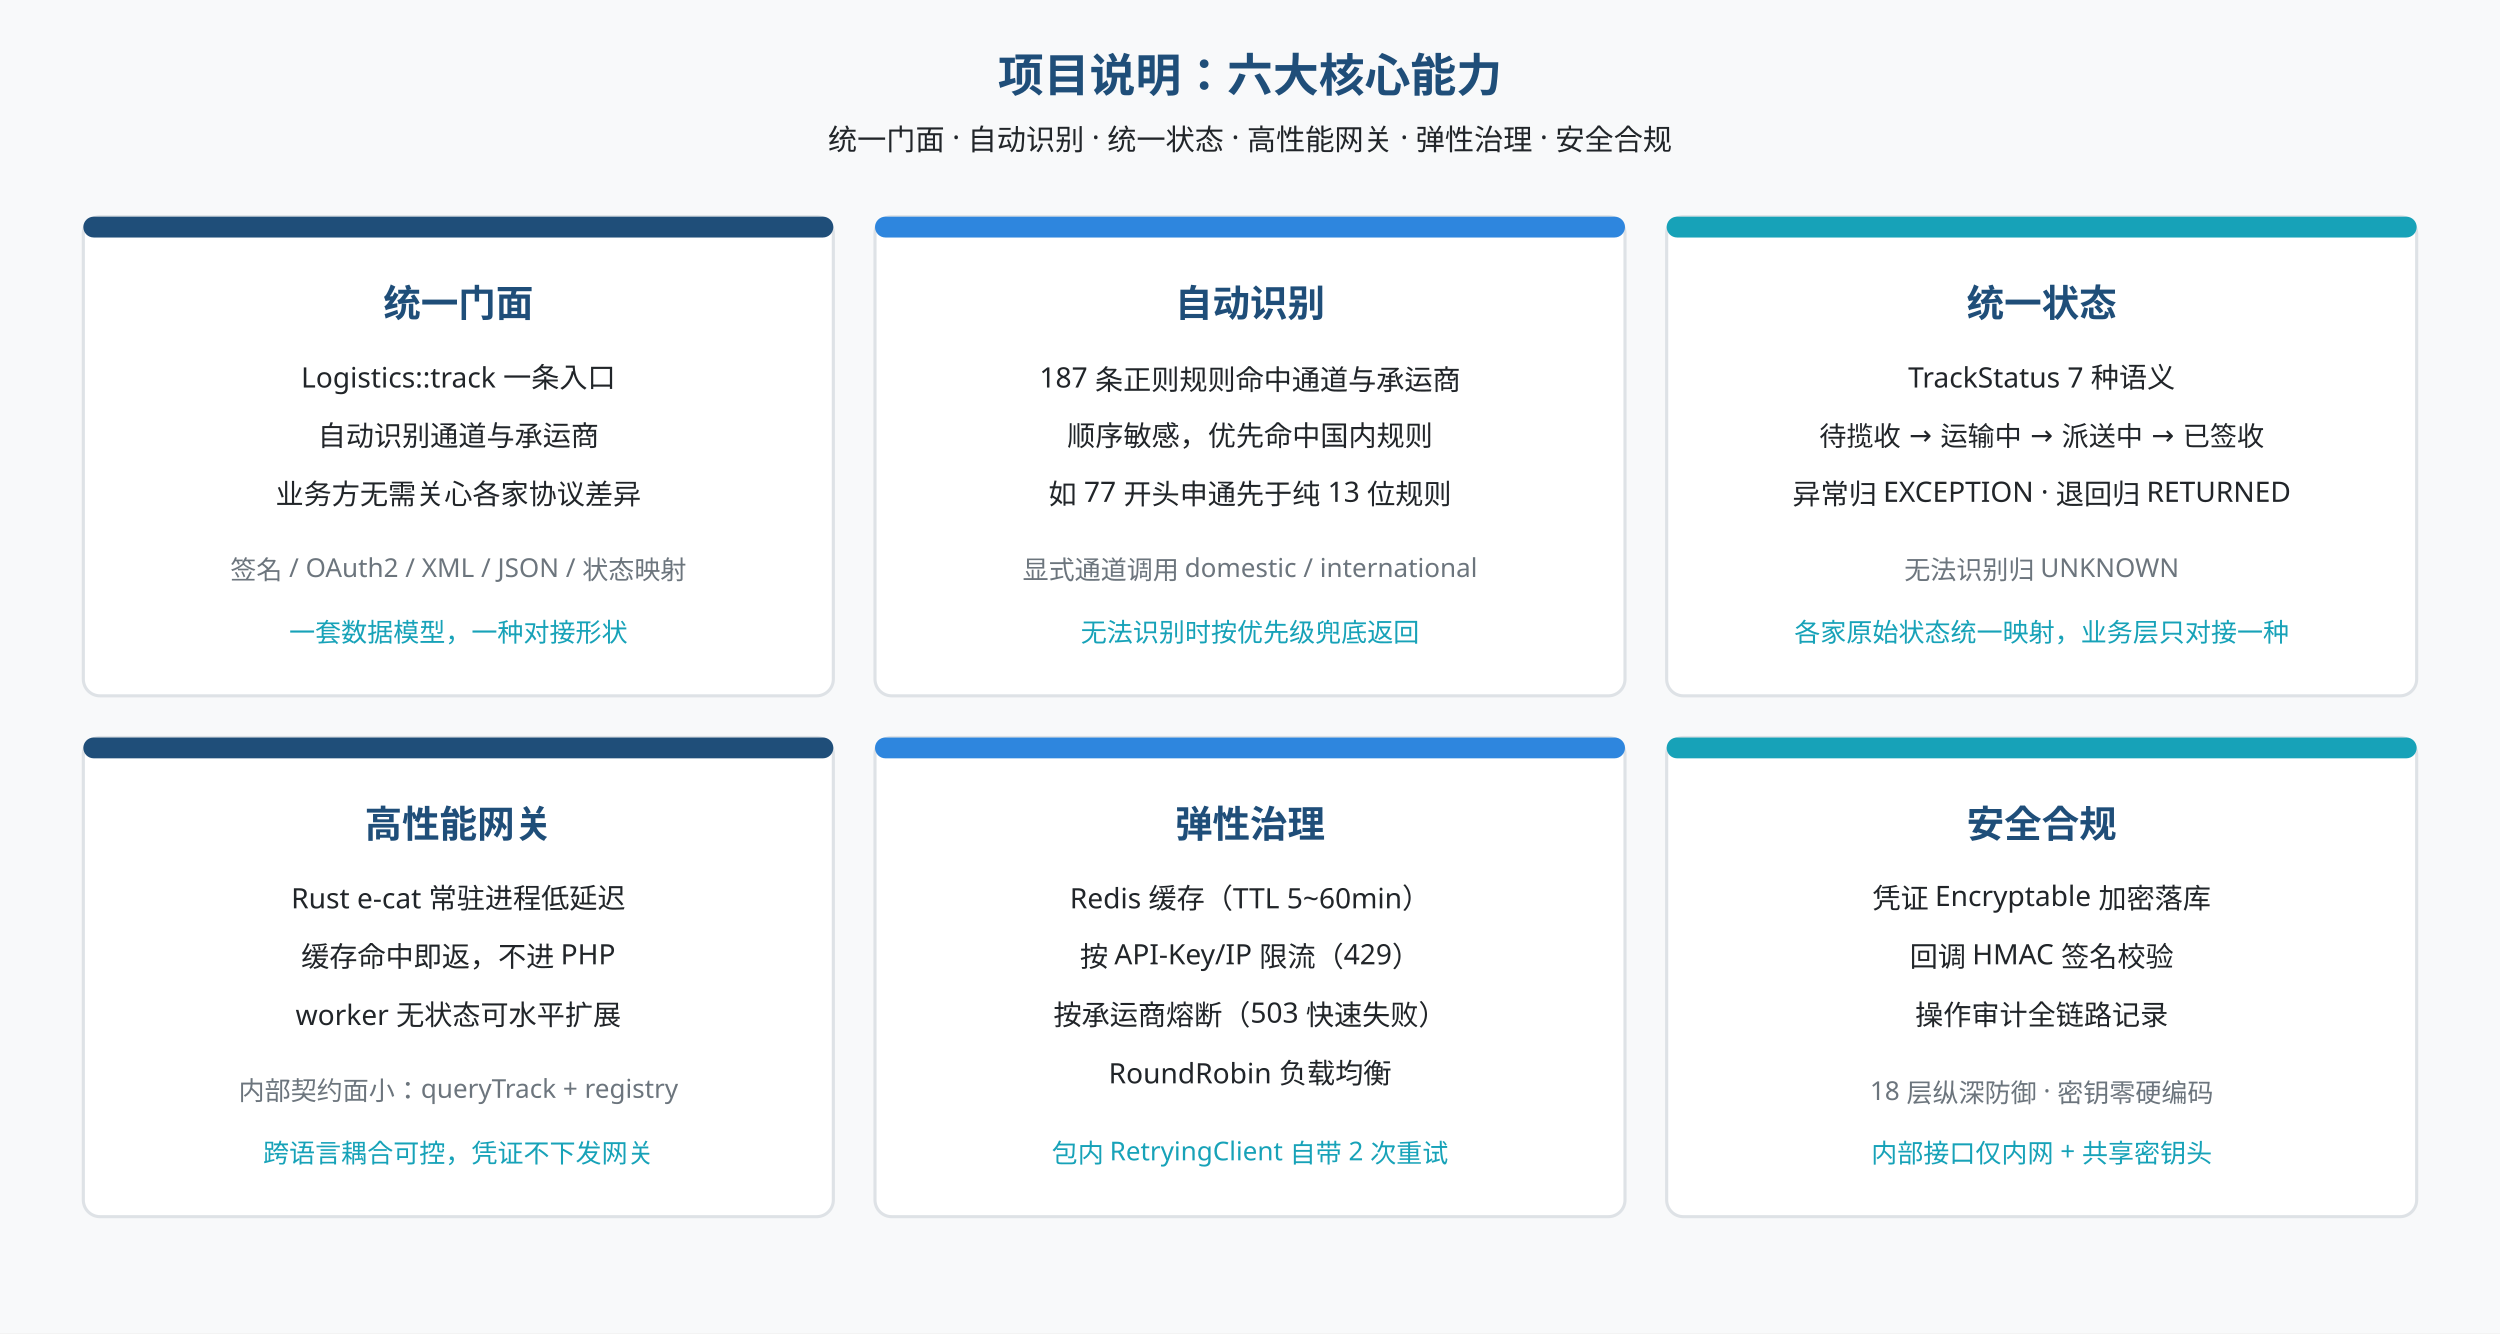
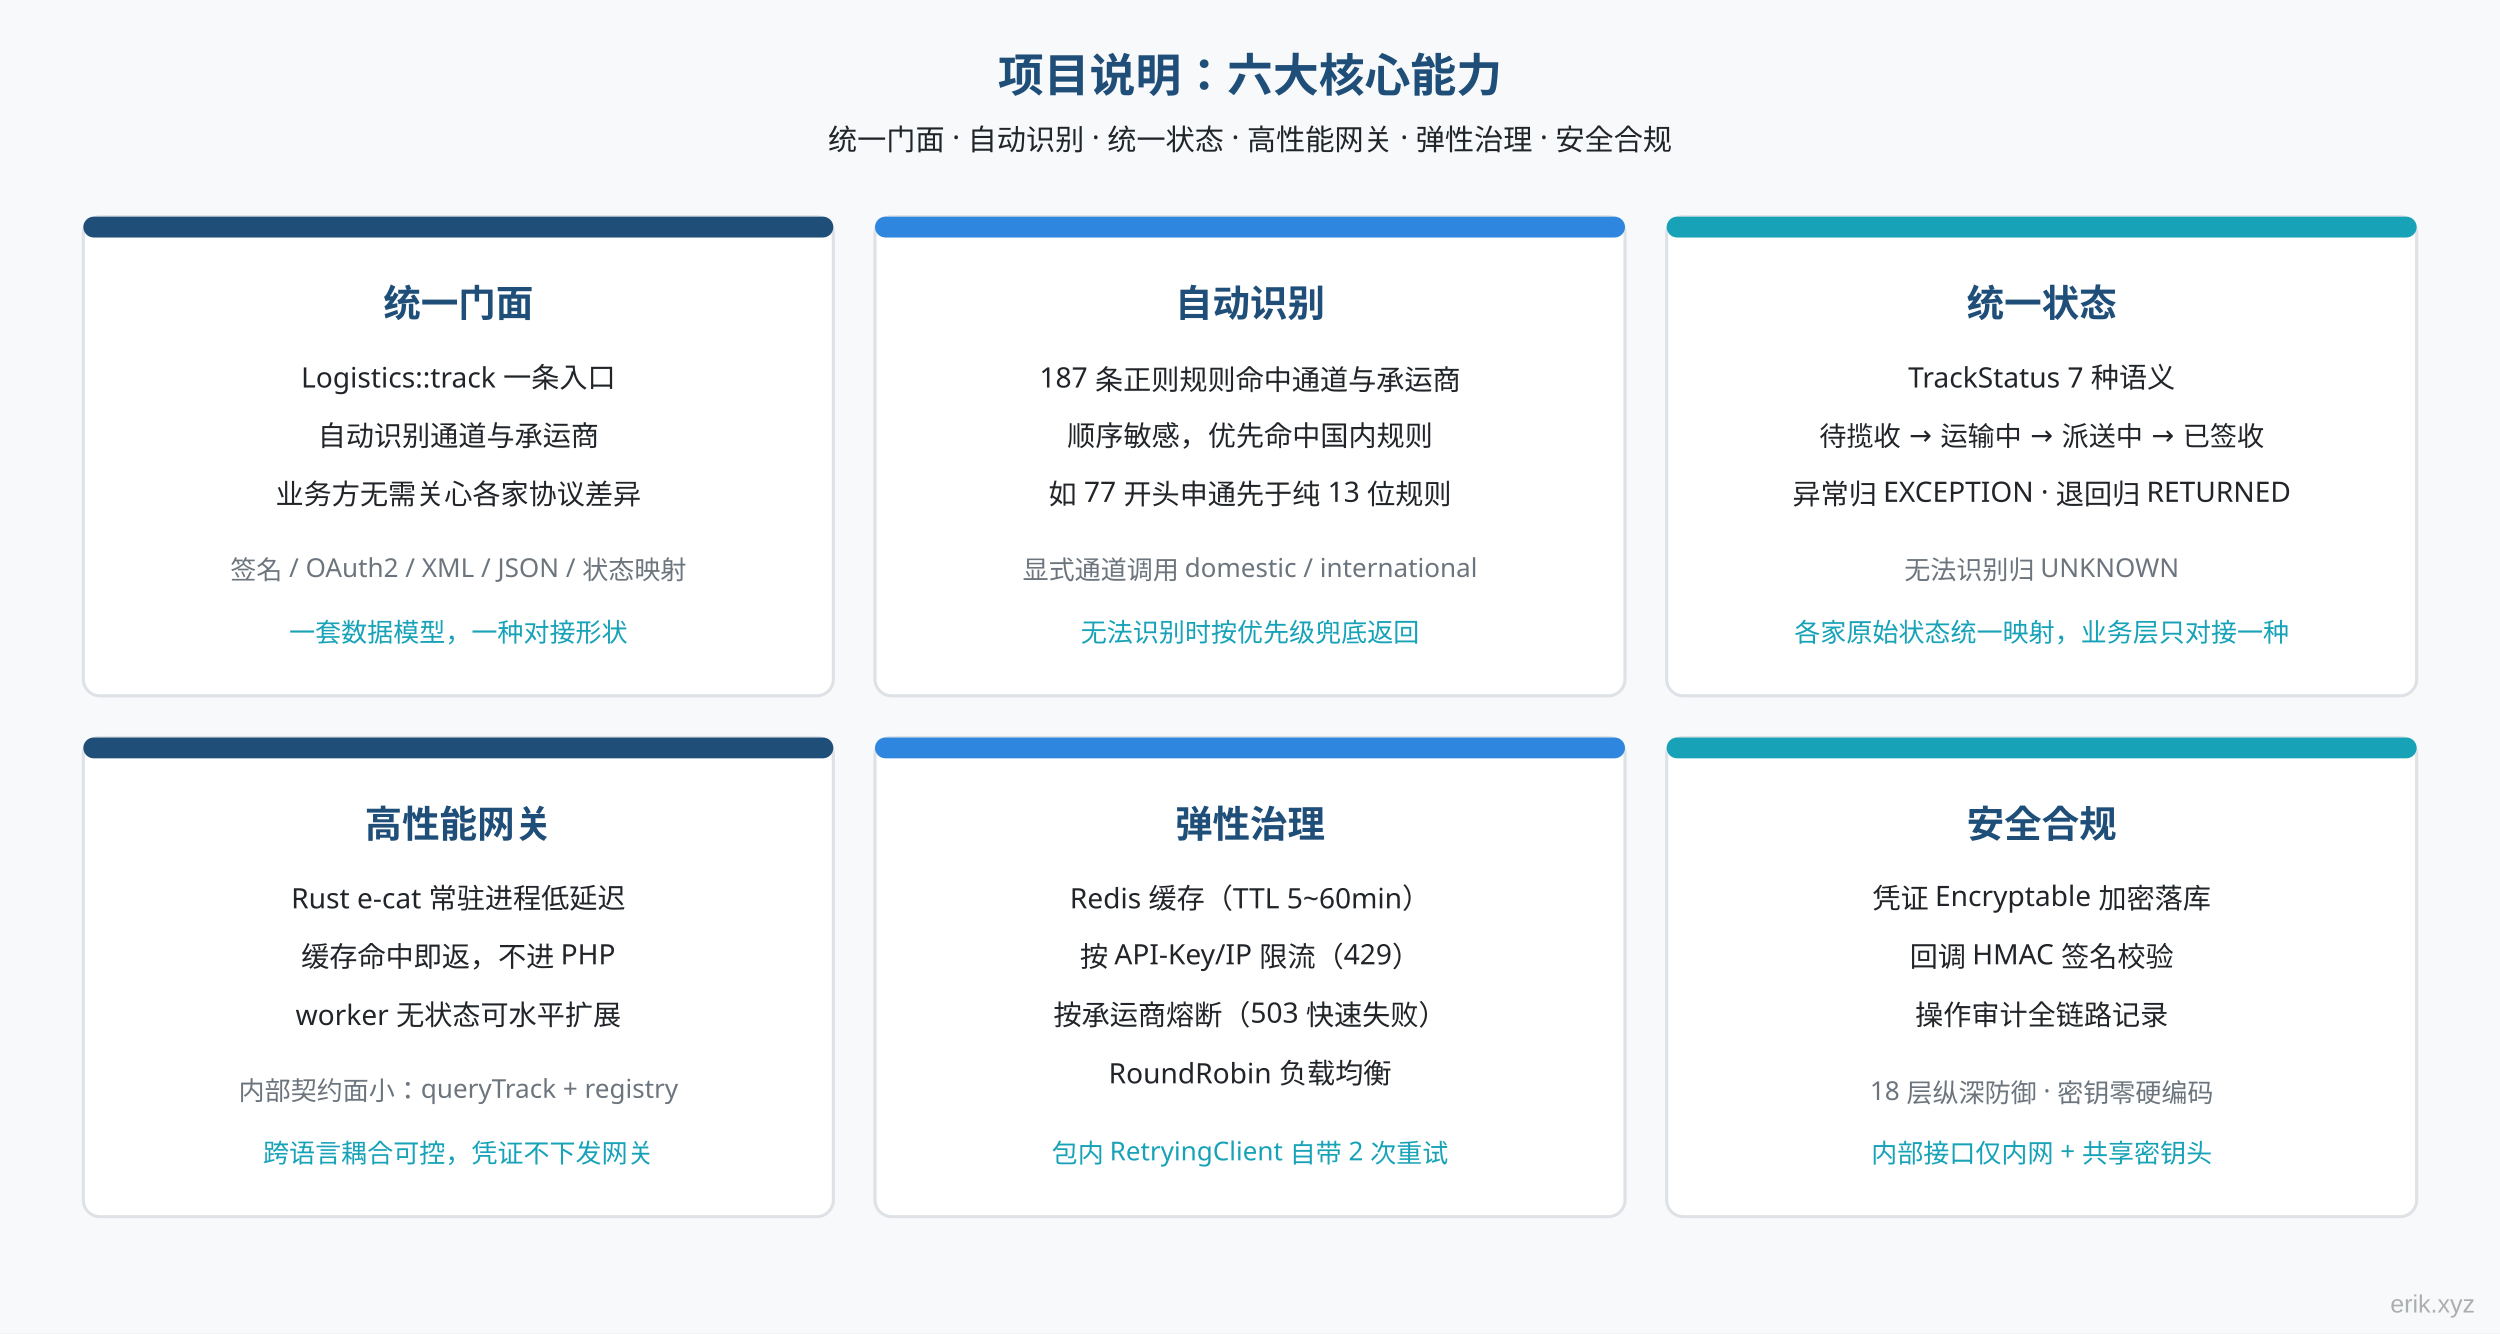
<svg xmlns="http://www.w3.org/2000/svg" viewBox="0 0 1200 640" font-family="'PingFang SC','Noto Sans SC','Microsoft YaHei',sans-serif">
  <defs>
    <marker id="arrow" viewBox="0 0 10 10" refX="9" refY="5" markerWidth="8" markerHeight="8" orient="auto-start-reverse">
      <path d="M0,0 L10,5 L0,10 z" fill="#1F4E79" />
    </marker>
  </defs>
  <rect x="0" y="0" width="1200" height="640" fill="#F8F9FA" />
  <text x="600" y="44" text-anchor="middle" font-size="22" font-weight="bold" fill="#1F4E79">项目说明：六大核心能力</text>
  <text x="600" y="72" text-anchor="middle" font-size="14" fill="#212529">统一门面 · 自动识别 · 统一状态 · 高性能网关 · 弹性治理 · 安全合规</text>
  <g>
    <rect x="40" y="104" width="360" height="230" rx="8" fill="#FFFFFF" stroke="#DEE2E6" stroke-width="1.5" />
    <rect x="40" y="104" width="360" height="10" rx="5" fill="#1F4E79" />
    <text x="220" y="152" text-anchor="middle" font-size="18" font-weight="bold" fill="#1F4E79">统一门面</text>
    <text x="220" y="186" text-anchor="middle" font-size="13.5" fill="#212529">Logistics::track 一条入口</text>
    <text x="220" y="214" text-anchor="middle" font-size="13.5" fill="#212529">自动识别通道与承运商</text>
    <text x="220" y="242" text-anchor="middle" font-size="13.5" fill="#212529">业务方无需关心各家协议差异</text>
    <text x="220" y="278" text-anchor="middle" font-size="12.5" fill="#6C757D">签名 / OAuth2 / XML / JSON / 状态映射</text>
    <text x="220" y="308" text-anchor="middle" font-size="12.5" fill="#17A2B8">一套数据模型，一种对接形状</text>
    <rect x="420" y="104" width="360" height="230" rx="8" fill="#FFFFFF" stroke="#DEE2E6" stroke-width="1.5" />
    <rect x="420" y="104" width="360" height="10" rx="5" fill="#2E86DE" />
    <text x="600" y="152" text-anchor="middle" font-size="18" font-weight="bold" fill="#1F4E79">自动识别</text>
    <text x="600" y="186" text-anchor="middle" font-size="13.5" fill="#212529">187 条正则规则命中通道与承运商</text>
    <text x="600" y="214" text-anchor="middle" font-size="13.5" fill="#212529">顺序敏感，优先命中国内规则</text>
    <text x="600" y="242" text-anchor="middle" font-size="13.5" fill="#212529">如 77 开头申通先于纯 13 位规则</text>
    <text x="600" y="278" text-anchor="middle" font-size="12.5" fill="#6C757D">显式通道调用 domestic / international</text>
    <text x="600" y="308" text-anchor="middle" font-size="12.5" fill="#17A2B8">无法识别时按优先级兜底返回</text>
    <rect x="800" y="104" width="360" height="230" rx="8" fill="#FFFFFF" stroke="#DEE2E6" stroke-width="1.5" />
    <rect x="800" y="104" width="360" height="10" rx="5" fill="#17A2B8" />
    <text x="980" y="152" text-anchor="middle" font-size="18" font-weight="bold" fill="#1F4E79">统一状态</text>
    <text x="980" y="186" text-anchor="middle" font-size="13.5" fill="#212529">TrackStatus 7 种语义</text>
    <text x="980" y="214" text-anchor="middle" font-size="13" fill="#212529">待揽收 → 运输中 → 派送中 → 已签收</text>
    <text x="980" y="242" text-anchor="middle" font-size="13.5" fill="#212529">异常归 EXCEPTION · 退回归 RETURNED</text>
    <text x="980" y="278" text-anchor="middle" font-size="12.5" fill="#6C757D">无法识别归 UNKNOWN</text>
    <text x="980" y="308" text-anchor="middle" font-size="12.5" fill="#17A2B8">各家原始状态统一映射，业务层只对接一种</text>
  </g>
  <g>
    <rect x="40" y="354" width="360" height="230" rx="8" fill="#FFFFFF" stroke="#DEE2E6" stroke-width="1.5" />
    <rect x="40" y="354" width="360" height="10" rx="5" fill="#1F4E79" />
    <text x="220" y="402" text-anchor="middle" font-size="18" font-weight="bold" fill="#1F4E79">高性能网关</text>
    <text x="220" y="436" text-anchor="middle" font-size="13.5" fill="#212529">Rust e-cat 常驻进程低延迟</text>
    <text x="220" y="464" text-anchor="middle" font-size="13.5" fill="#212529">缓存命中即返，不进 PHP</text>
    <text x="220" y="492" text-anchor="middle" font-size="13.5" fill="#212529">worker 无状态可水平扩展</text>
    <text x="220" y="528" text-anchor="middle" font-size="12.5" fill="#6C757D">内部契约面小：queryTrack + registry</text>
    <text x="220" y="558" text-anchor="middle" font-size="12.5" fill="#17A2B8">跨语言耦合可控，凭证不下发网关</text>
    <rect x="420" y="354" width="360" height="230" rx="8" fill="#FFFFFF" stroke="#DEE2E6" stroke-width="1.5" />
    <rect x="420" y="354" width="360" height="10" rx="5" fill="#2E86DE" />
    <text x="600" y="402" text-anchor="middle" font-size="18" font-weight="bold" fill="#1F4E79">弹性治理</text>
    <text x="600" y="436" text-anchor="middle" font-size="13.5" fill="#212529">Redis 缓存（TTL 5~60min）</text>
    <text x="600" y="464" text-anchor="middle" font-size="13.5" fill="#212529">按 API-Key/IP 限流（429）</text>
    <text x="600" y="492" text-anchor="middle" font-size="13.5" fill="#212529">按承运商熔断（503 快速失败）</text>
    <text x="600" y="520" text-anchor="middle" font-size="13.5" fill="#212529">RoundRobin 负载均衡</text>
    <text x="600" y="558" text-anchor="middle" font-size="12.5" fill="#17A2B8">包内 RetryingClient 自带 2 次重试</text>
    <rect x="800" y="354" width="360" height="230" rx="8" fill="#FFFFFF" stroke="#DEE2E6" stroke-width="1.5" />
    <rect x="800" y="354" width="360" height="10" rx="5" fill="#17A2B8" />
    <text x="980" y="402" text-anchor="middle" font-size="18" font-weight="bold" fill="#1F4E79">安全合规</text>
    <text x="980" y="436" text-anchor="middle" font-size="13.5" fill="#212529">凭证 Encryptable 加密落库</text>
    <text x="980" y="464" text-anchor="middle" font-size="13.5" fill="#212529">回调 HMAC 签名校验</text>
    <text x="980" y="492" text-anchor="middle" font-size="13.5" fill="#212529">操作审计全链路记录</text>
    <text x="980" y="528" text-anchor="middle" font-size="12.5" fill="#6C757D">18 层纵深防御 · 密钥零硬编码</text>
    <text x="980" y="558" text-anchor="middle" font-size="12.5" fill="#17A2B8">内部接口仅内网 + 共享密钥头</text>
  </g>
+   <text x="1188" y="630" fill="rgba(33,37,41,0.35)" font-size="12" font-family="Arial, sans-serif" text-anchor="end">erik.xyz</text>
</svg>
